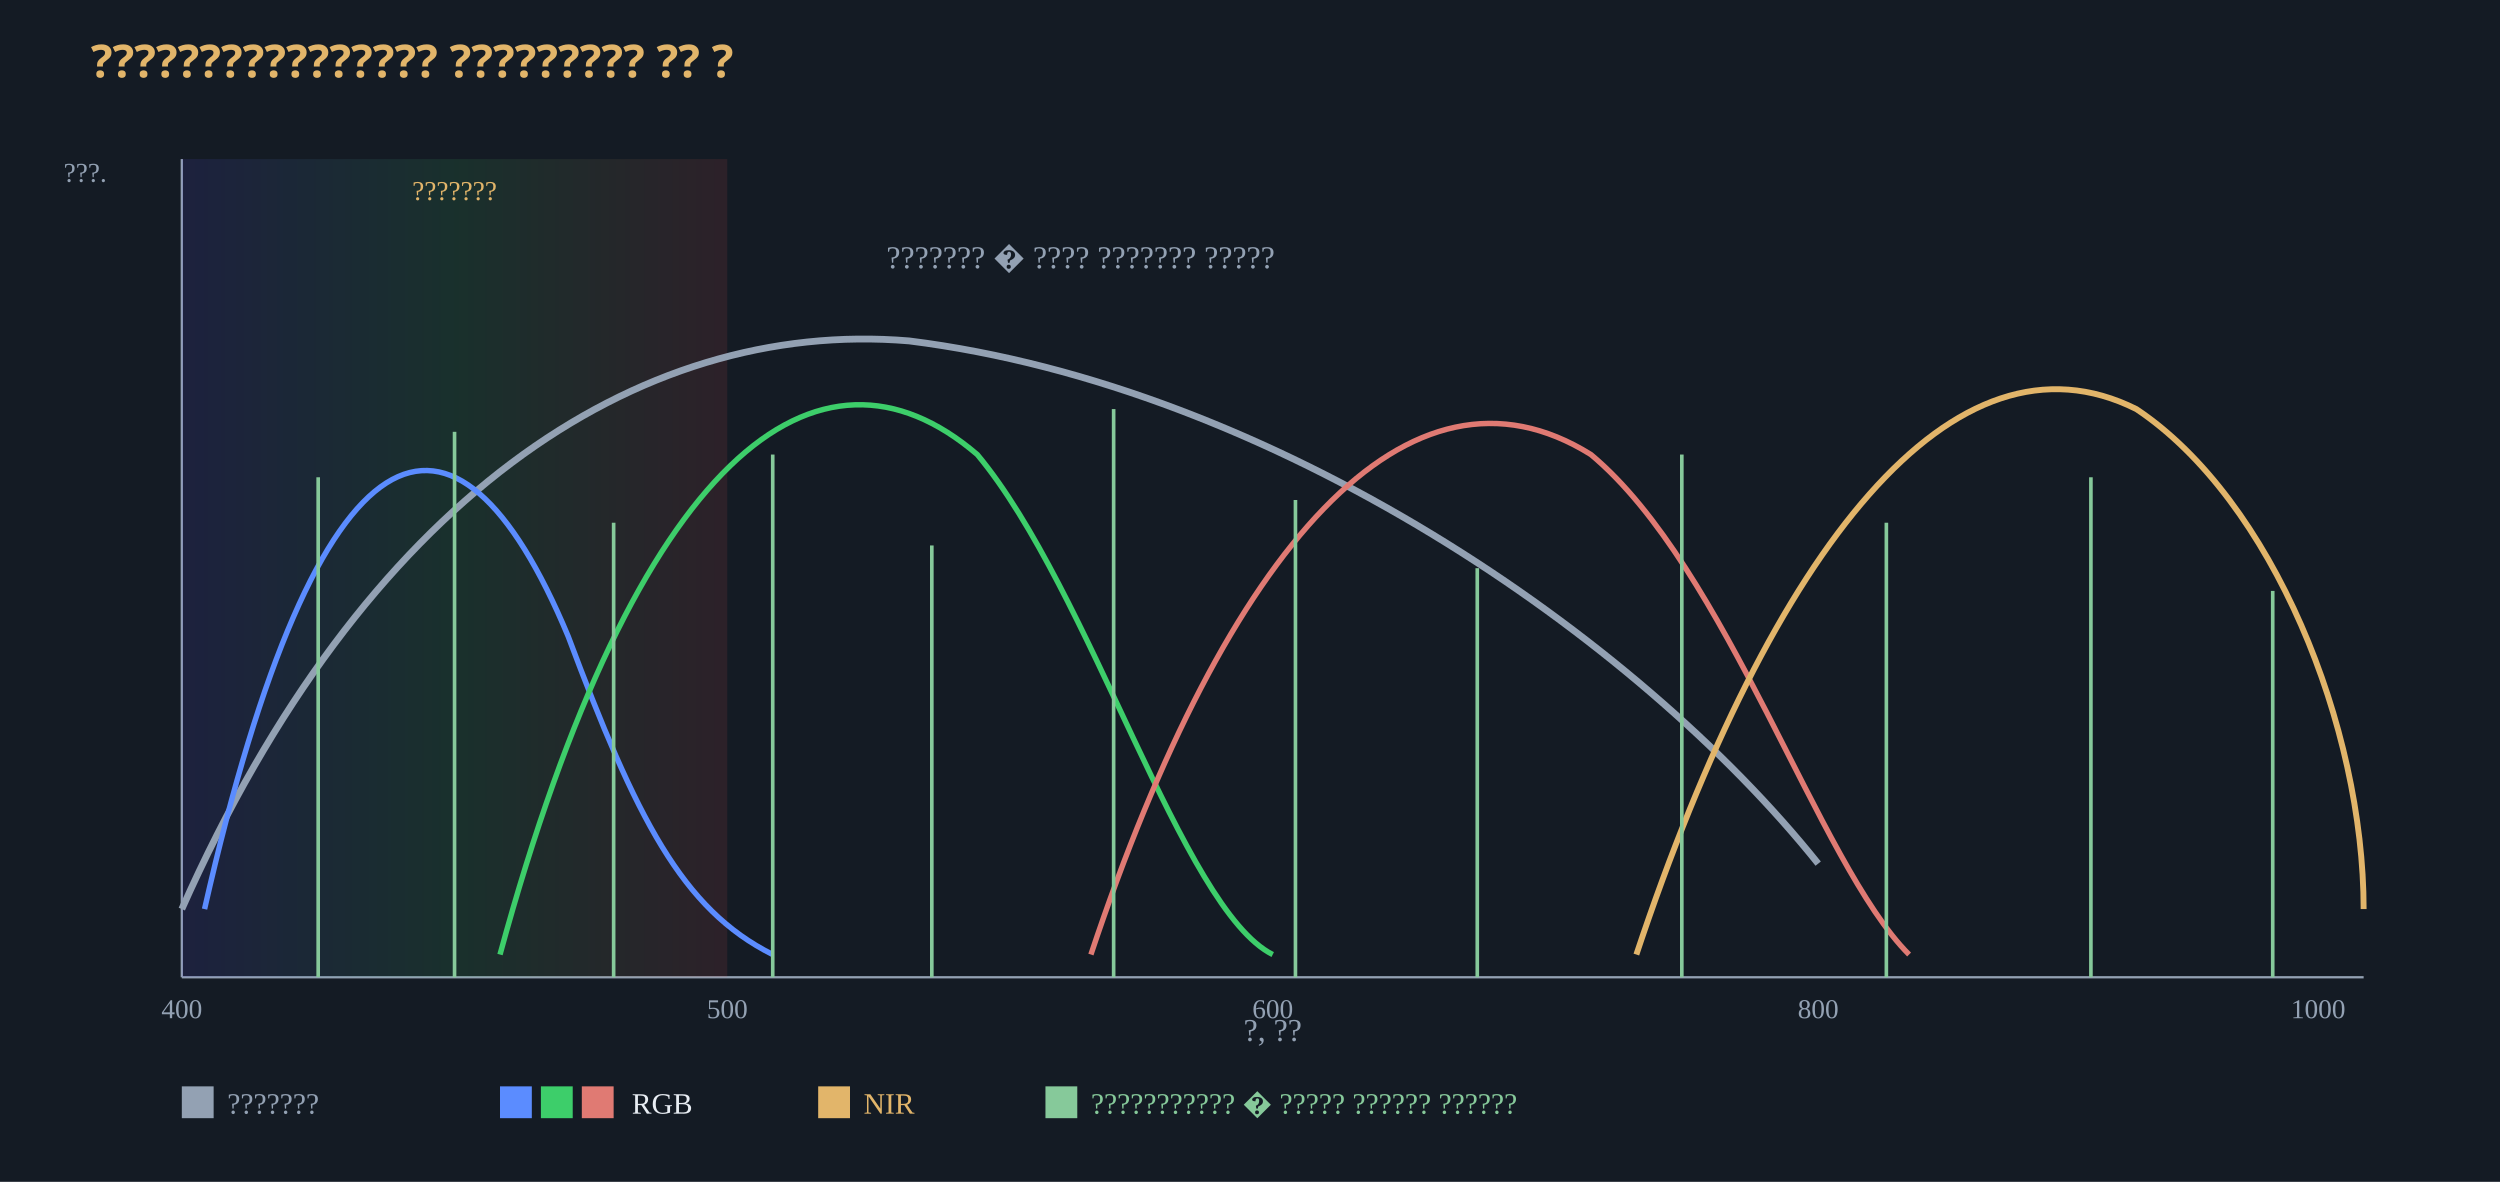
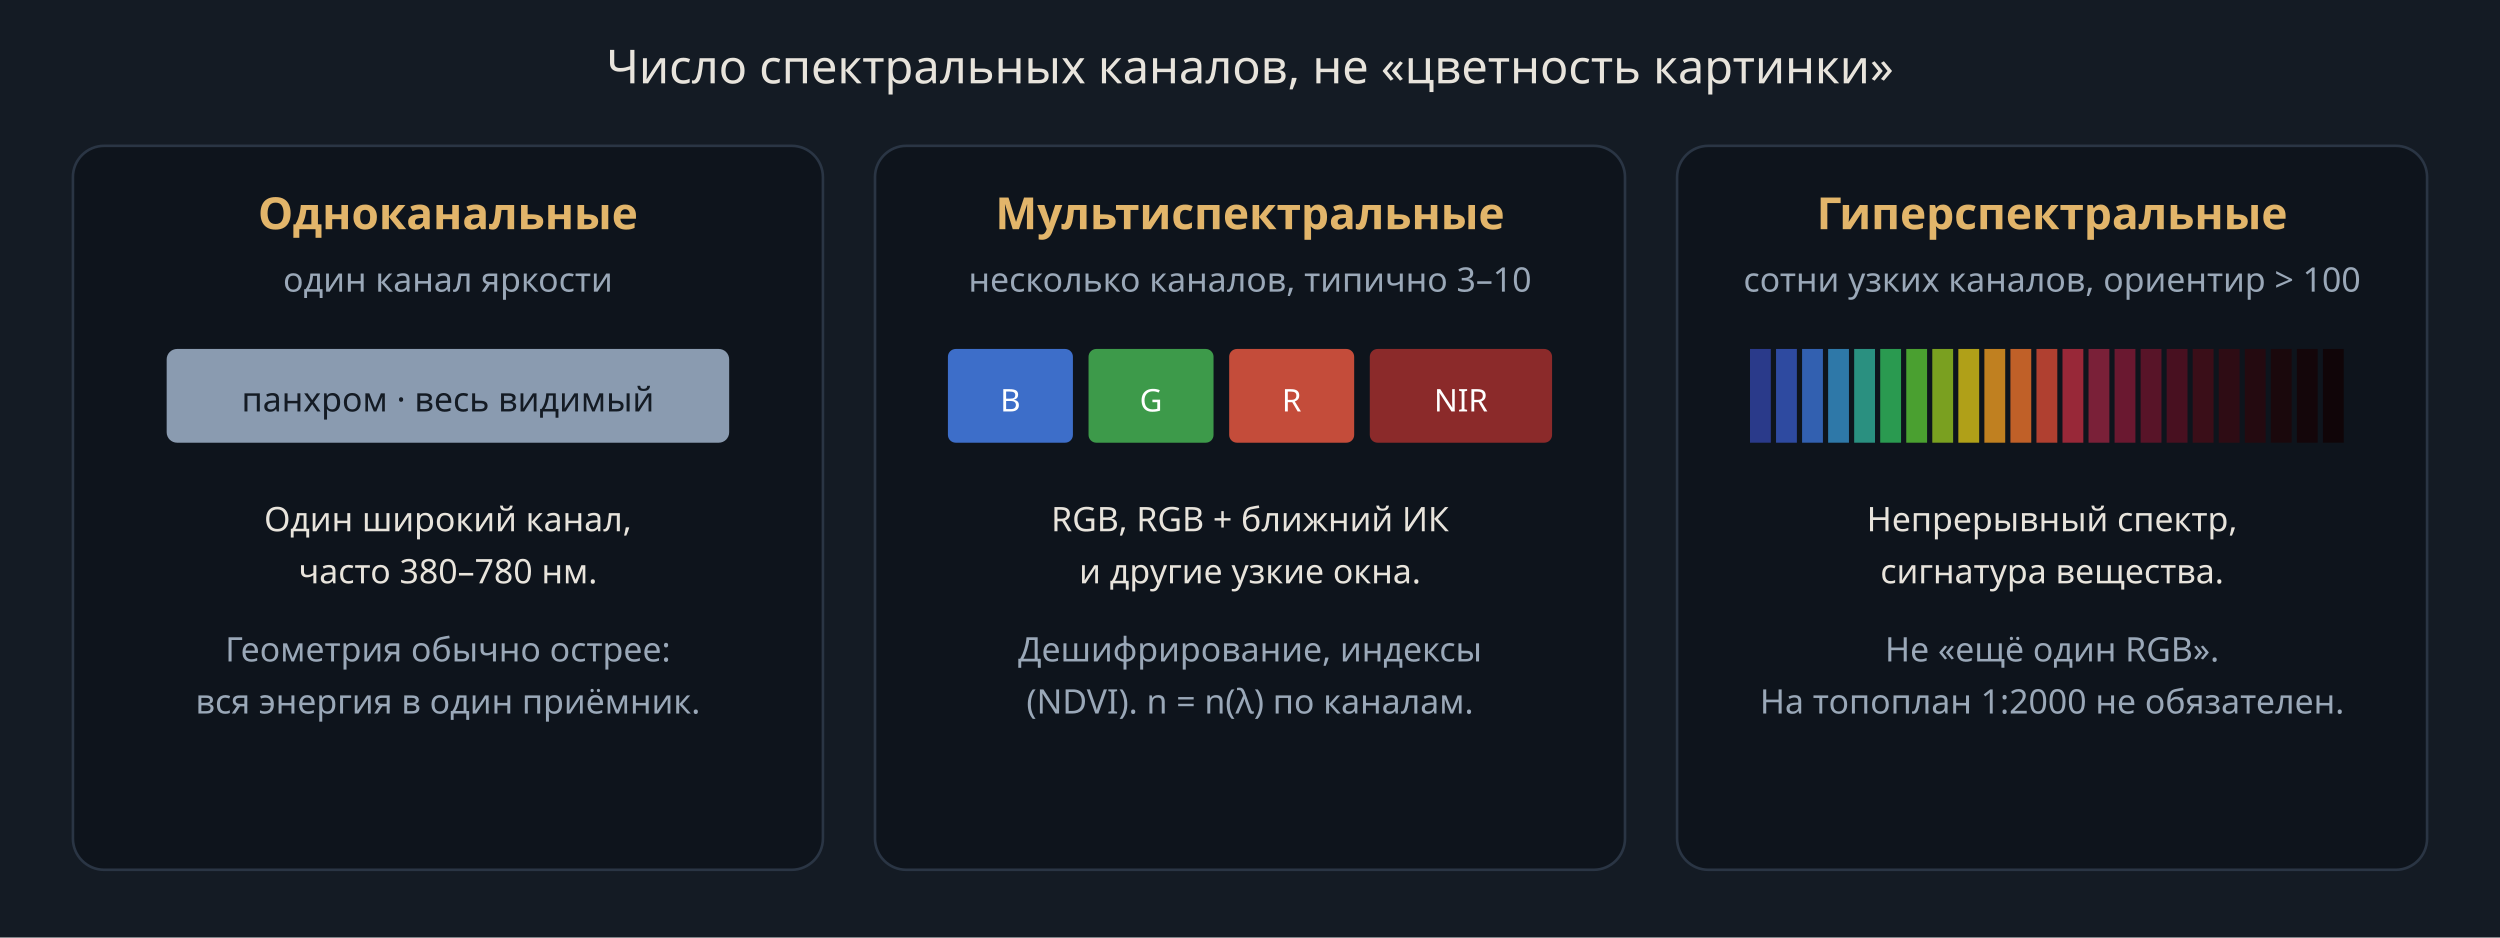
- <svg xmlns="http://www.w3.org/2000/svg" viewBox="0 0 1100 520" width="1100" height="520">
-   <defs>
-     <linearGradient id="visband" x1="0" x2="1">
-       <stop offset="0%" stop-color="#5b4dff" />
-       <stop offset="50%" stop-color="#3dce6a" />
-       <stop offset="100%" stop-color="#e04a4a" />
-     </linearGradient>
-   </defs>
-   <rect width="100%" height="100%" fill="#141b24" />
-   <text x="40" y="34" fill="#e2b56a" font-size="20" font-family="Segoe UI, sans-serif" font-weight="600">???????????????? ????????? ?? ?</text>
-   <line x1="80" y1="430" x2="1040" y2="430" stroke="#93a1b3" />
-   <line x1="80" y1="70" x2="80" y2="430" stroke="#93a1b3" />
-   <text x="28" y="80" fill="#93a1b3" font-size="12">???.</text>
-   <text x="560" y="458" fill="#93a1b3" font-size="14" text-anchor="middle">?, ??</text>
-   <text x="80" y="448" fill="#93a1b3" font-size="12" text-anchor="middle">400</text>
-   <text x="320" y="448" fill="#93a1b3" font-size="12" text-anchor="middle">500</text>
-   <text x="560" y="448" fill="#93a1b3" font-size="12" text-anchor="middle">600</text>
-   <text x="800" y="448" fill="#93a1b3" font-size="12" text-anchor="middle">800</text>
-   <text x="1020" y="448" fill="#93a1b3" font-size="12" text-anchor="middle">1000</text>
-   <rect x="80" y="70" width="240" height="360" fill="url(#visband)" opacity="0.12" />
-   <text x="200" y="88" fill="#e2b56a" font-size="12" text-anchor="middle">???????</text>
-   <path d="M80,400 C160,220 280,140 400,150 C560,170 720,280 800,380" fill="none" stroke="#93a1b3" stroke-width="3" />
-   <path d="M90,400 C140,180 200,160 250,280 C280,360 300,400 340,420" fill="none" stroke="#5b8cff" stroke-width="2.4" />
-   <path d="M220,420 C280,200 360,140 430,200 C480,260 520,400 560,420" fill="none" stroke="#3dce6a" stroke-width="2.4" />
-   <path d="M480,420 C540,240 620,150 700,200 C760,250 800,380 840,420" fill="none" stroke="#e07a73" stroke-width="2.4" />
-   <path d="M720,420 C780,240 860,140 940,180 C1000,220 1040,320 1040,400" fill="none" stroke="#e2b56a" stroke-width="2.6" />
-   <g stroke="#86c99a" stroke-width="1.6">
-     <line x1="140" y1="430" x2="140" y2="210" />
-     <line x1="200" y1="430" x2="200" y2="190" />
-     <line x1="270" y1="430" x2="270" y2="230" />
-     <line x1="340" y1="430" x2="340" y2="200" />
-     <line x1="410" y1="430" x2="410" y2="240" />
-     <line x1="490" y1="430" x2="490" y2="180" />
-     <line x1="570" y1="430" x2="570" y2="220" />
-     <line x1="650" y1="430" x2="650" y2="250" />
-     <line x1="740" y1="430" x2="740" y2="200" />
-     <line x1="830" y1="430" x2="830" y2="230" />
-     <line x1="920" y1="430" x2="920" y2="210" />
-     <line x1="1000" y1="430" x2="1000" y2="260" />
+ <svg xmlns="http://www.w3.org/2000/svg" viewBox="0 0 960 360" font-family="Segoe UI, PT Sans, sans-serif">
+   <rect width="960" height="360" fill="#141b24" />
+   <text x="480" y="32" text-anchor="middle" fill="#e8e4dc" font-size="18">Число спектральных каналов, не «цветность картинки»</text>
+   <g transform="translate(28,56)">
+     <rect width="288" height="278" rx="12" fill="#0e141c" stroke="#2a3544" />
+     <text x="144" y="32" text-anchor="middle" fill="#e2b56a" font-size="17" font-weight="700">Одноканальные</text>
+     <text x="144" y="56" text-anchor="middle" fill="#9aa8b8" font-size="13">один канал яркости</text>
+     <rect x="36" y="78" width="216" height="36" rx="4" fill="#8a9bb0" />
+     <text x="144" y="102" text-anchor="middle" fill="#141b24" font-size="13">панхром · весь видимый</text>
+     <text x="144" y="148" text-anchor="middle" fill="#e8e4dc" font-size="13">Один широкий канал,</text>
+     <text x="144" y="168" text-anchor="middle" fill="#e8e4dc" font-size="13">часто 380–780 нм.</text>
+     <text x="144" y="198" text-anchor="middle" fill="#9aa8b8" font-size="13">Геометрия обычно острее:</text>
+     <text x="144" y="218" text-anchor="middle" fill="#9aa8b8" font-size="13">вся энергия в один приёмник.</text>
  </g>
-   <text x="390" y="118" fill="#93a1b3" font-size="14">??????? � ???? ??????? ?????</text>
-   <rect x="80" y="478" width="14" height="14" fill="#93a1b3" />
-   <text x="100" y="490" fill="#93a1b3" font-size="13">???????</text>
-   <rect x="220" y="478" width="14" height="14" fill="#5b8cff" />
-   <rect x="238" y="478" width="14" height="14" fill="#3dce6a" />
-   <rect x="256" y="478" width="14" height="14" fill="#e07a73" />
-   <text x="278" y="490" fill="#e9eef4" font-size="13">RGB</text>
-   <rect x="360" y="478" width="14" height="14" fill="#e2b56a" />
-   <text x="380" y="490" fill="#e2b56a" font-size="13">NIR</text>
-   <rect x="460" y="478" width="14" height="14" fill="#86c99a" />
-   <text x="480" y="490" fill="#86c99a" font-size="13">??????????? � ????? ?????? ??????</text>
+   <g transform="translate(336,56)">
+     <rect width="288" height="278" rx="12" fill="#0e141c" stroke="#2a3544" />
+     <text x="144" y="32" text-anchor="middle" fill="#e2b56a" font-size="17" font-weight="700">Мультиспектральные</text>
+     <text x="144" y="56" text-anchor="middle" fill="#9aa8b8" font-size="13">несколько каналов, типично 3–10</text>
+     <rect x="28" y="78" width="48" height="36" rx="3" fill="#3d6ec9" />
+     <rect x="82" y="78" width="48" height="36" rx="3" fill="#3d9a4a" />
+     <rect x="136" y="78" width="48" height="36" rx="3" fill="#c44c3a" />
+     <rect x="190" y="78" width="70" height="36" rx="3" fill="#8b2a2a" />
+     <text x="52" y="102" text-anchor="middle" fill="#fff" font-size="12">B</text>
+     <text x="106" y="102" text-anchor="middle" fill="#fff" font-size="12">G</text>
+     <text x="160" y="102" text-anchor="middle" fill="#fff" font-size="12">R</text>
+     <text x="225" y="102" text-anchor="middle" fill="#fff" font-size="12">NIR</text>
+     <text x="144" y="148" text-anchor="middle" fill="#e8e4dc" font-size="13">RGB, RGB + ближний ИК</text>
+     <text x="144" y="168" text-anchor="middle" fill="#e8e4dc" font-size="13">и другие узкие окна.</text>
+     <text x="144" y="198" text-anchor="middle" fill="#9aa8b8" font-size="13">Дешифрирование, индексы</text>
+     <text x="144" y="218" text-anchor="middle" fill="#9aa8b8" font-size="13">(NDVI). n = n(λ) по каналам.</text>
+   </g>
+   <g transform="translate(644,56)">
+     <rect width="288" height="278" rx="12" fill="#0e141c" stroke="#2a3544" />
+     <text x="144" y="32" text-anchor="middle" fill="#e2b56a" font-size="17" font-weight="700">Гиперспектральные</text>
+     <text x="144" y="56" text-anchor="middle" fill="#9aa8b8" font-size="13">сотни узких каналов, ориентир &gt; 100</text>
+     <g transform="translate(28,78)">
+       <rect x="0" y="0" width="8" height="36" fill="#2a3a8a" />
+       <rect x="10" y="0" width="8" height="36" fill="#2e4aa0" />
+       <rect x="20" y="0" width="8" height="36" fill="#3260b0" />
+       <rect x="30" y="0" width="8" height="36" fill="#2e78a8" />
+       <rect x="40" y="0" width="8" height="36" fill="#2a9080" />
+       <rect x="50" y="0" width="8" height="36" fill="#2a9a50" />
+       <rect x="60" y="0" width="8" height="36" fill="#4aa030" />
+       <rect x="70" y="0" width="8" height="36" fill="#7aa020" />
+       <rect x="80" y="0" width="8" height="36" fill="#b0a018" />
+       <rect x="90" y="0" width="8" height="36" fill="#c08020" />
+       <rect x="100" y="0" width="8" height="36" fill="#c06028" />
+       <rect x="110" y="0" width="8" height="36" fill="#b04030" />
+       <rect x="120" y="0" width="8" height="36" fill="#982838" />
+       <rect x="130" y="0" width="8" height="36" fill="#7a2038" />
+       <rect x="140" y="0" width="8" height="36" fill="#6a1830" />
+       <rect x="150" y="0" width="8" height="36" fill="#581428" />
+       <rect x="160" y="0" width="8" height="36" fill="#481020" />
+       <rect x="170" y="0" width="8" height="36" fill="#3a0e18" />
+       <rect x="180" y="0" width="8" height="36" fill="#2e0c14" />
+       <rect x="190" y="0" width="8" height="36" fill="#240a10" />
+       <rect x="200" y="0" width="8" height="36" fill="#1a080c" />
+       <rect x="210" y="0" width="8" height="36" fill="#14060a" />
+       <rect x="220" y="0" width="8" height="36" fill="#100508" />
+     </g>
+     <text x="144" y="148" text-anchor="middle" fill="#e8e4dc" font-size="13">Непрерывный спектр,</text>
+     <text x="144" y="168" text-anchor="middle" fill="#e8e4dc" font-size="13">сигнатура вещества.</text>
+     <text x="144" y="198" text-anchor="middle" fill="#9aa8b8" font-size="13">Не «ещё один RGB».</text>
+     <text x="144" y="218" text-anchor="middle" fill="#9aa8b8" font-size="13">На топоплан 1:2000 не обязателен.</text>
+   </g>
</svg>
